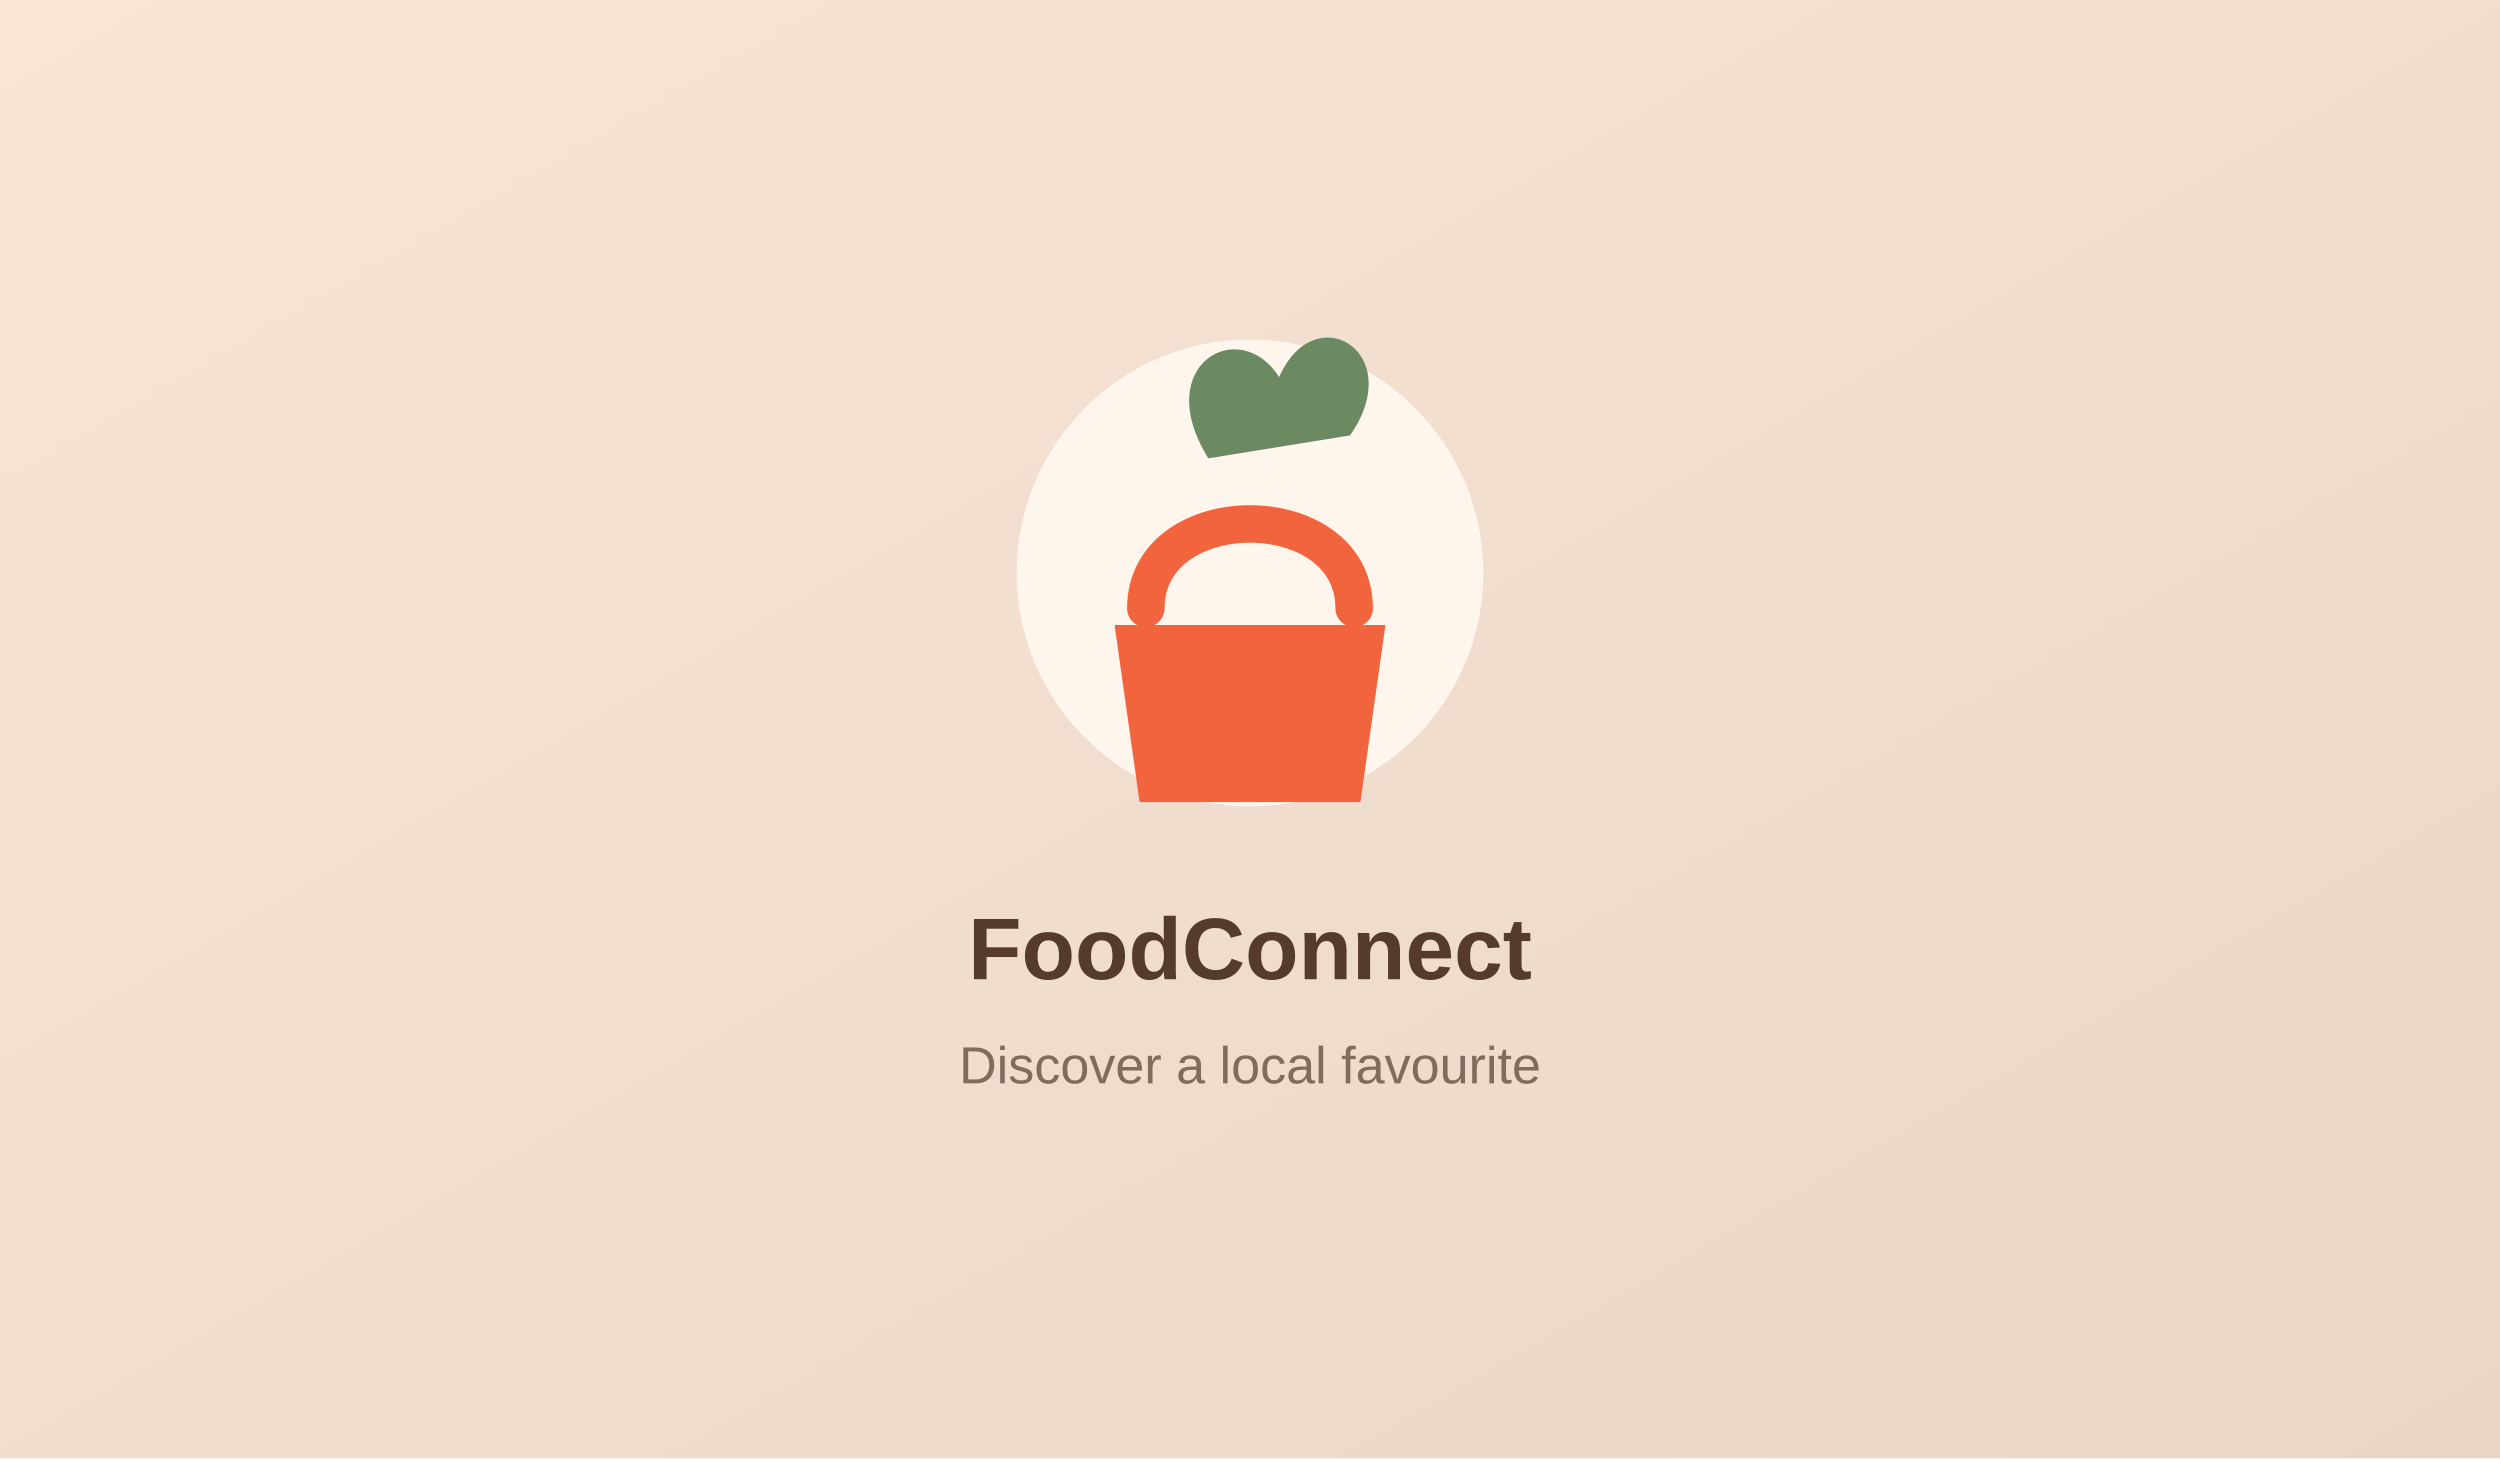
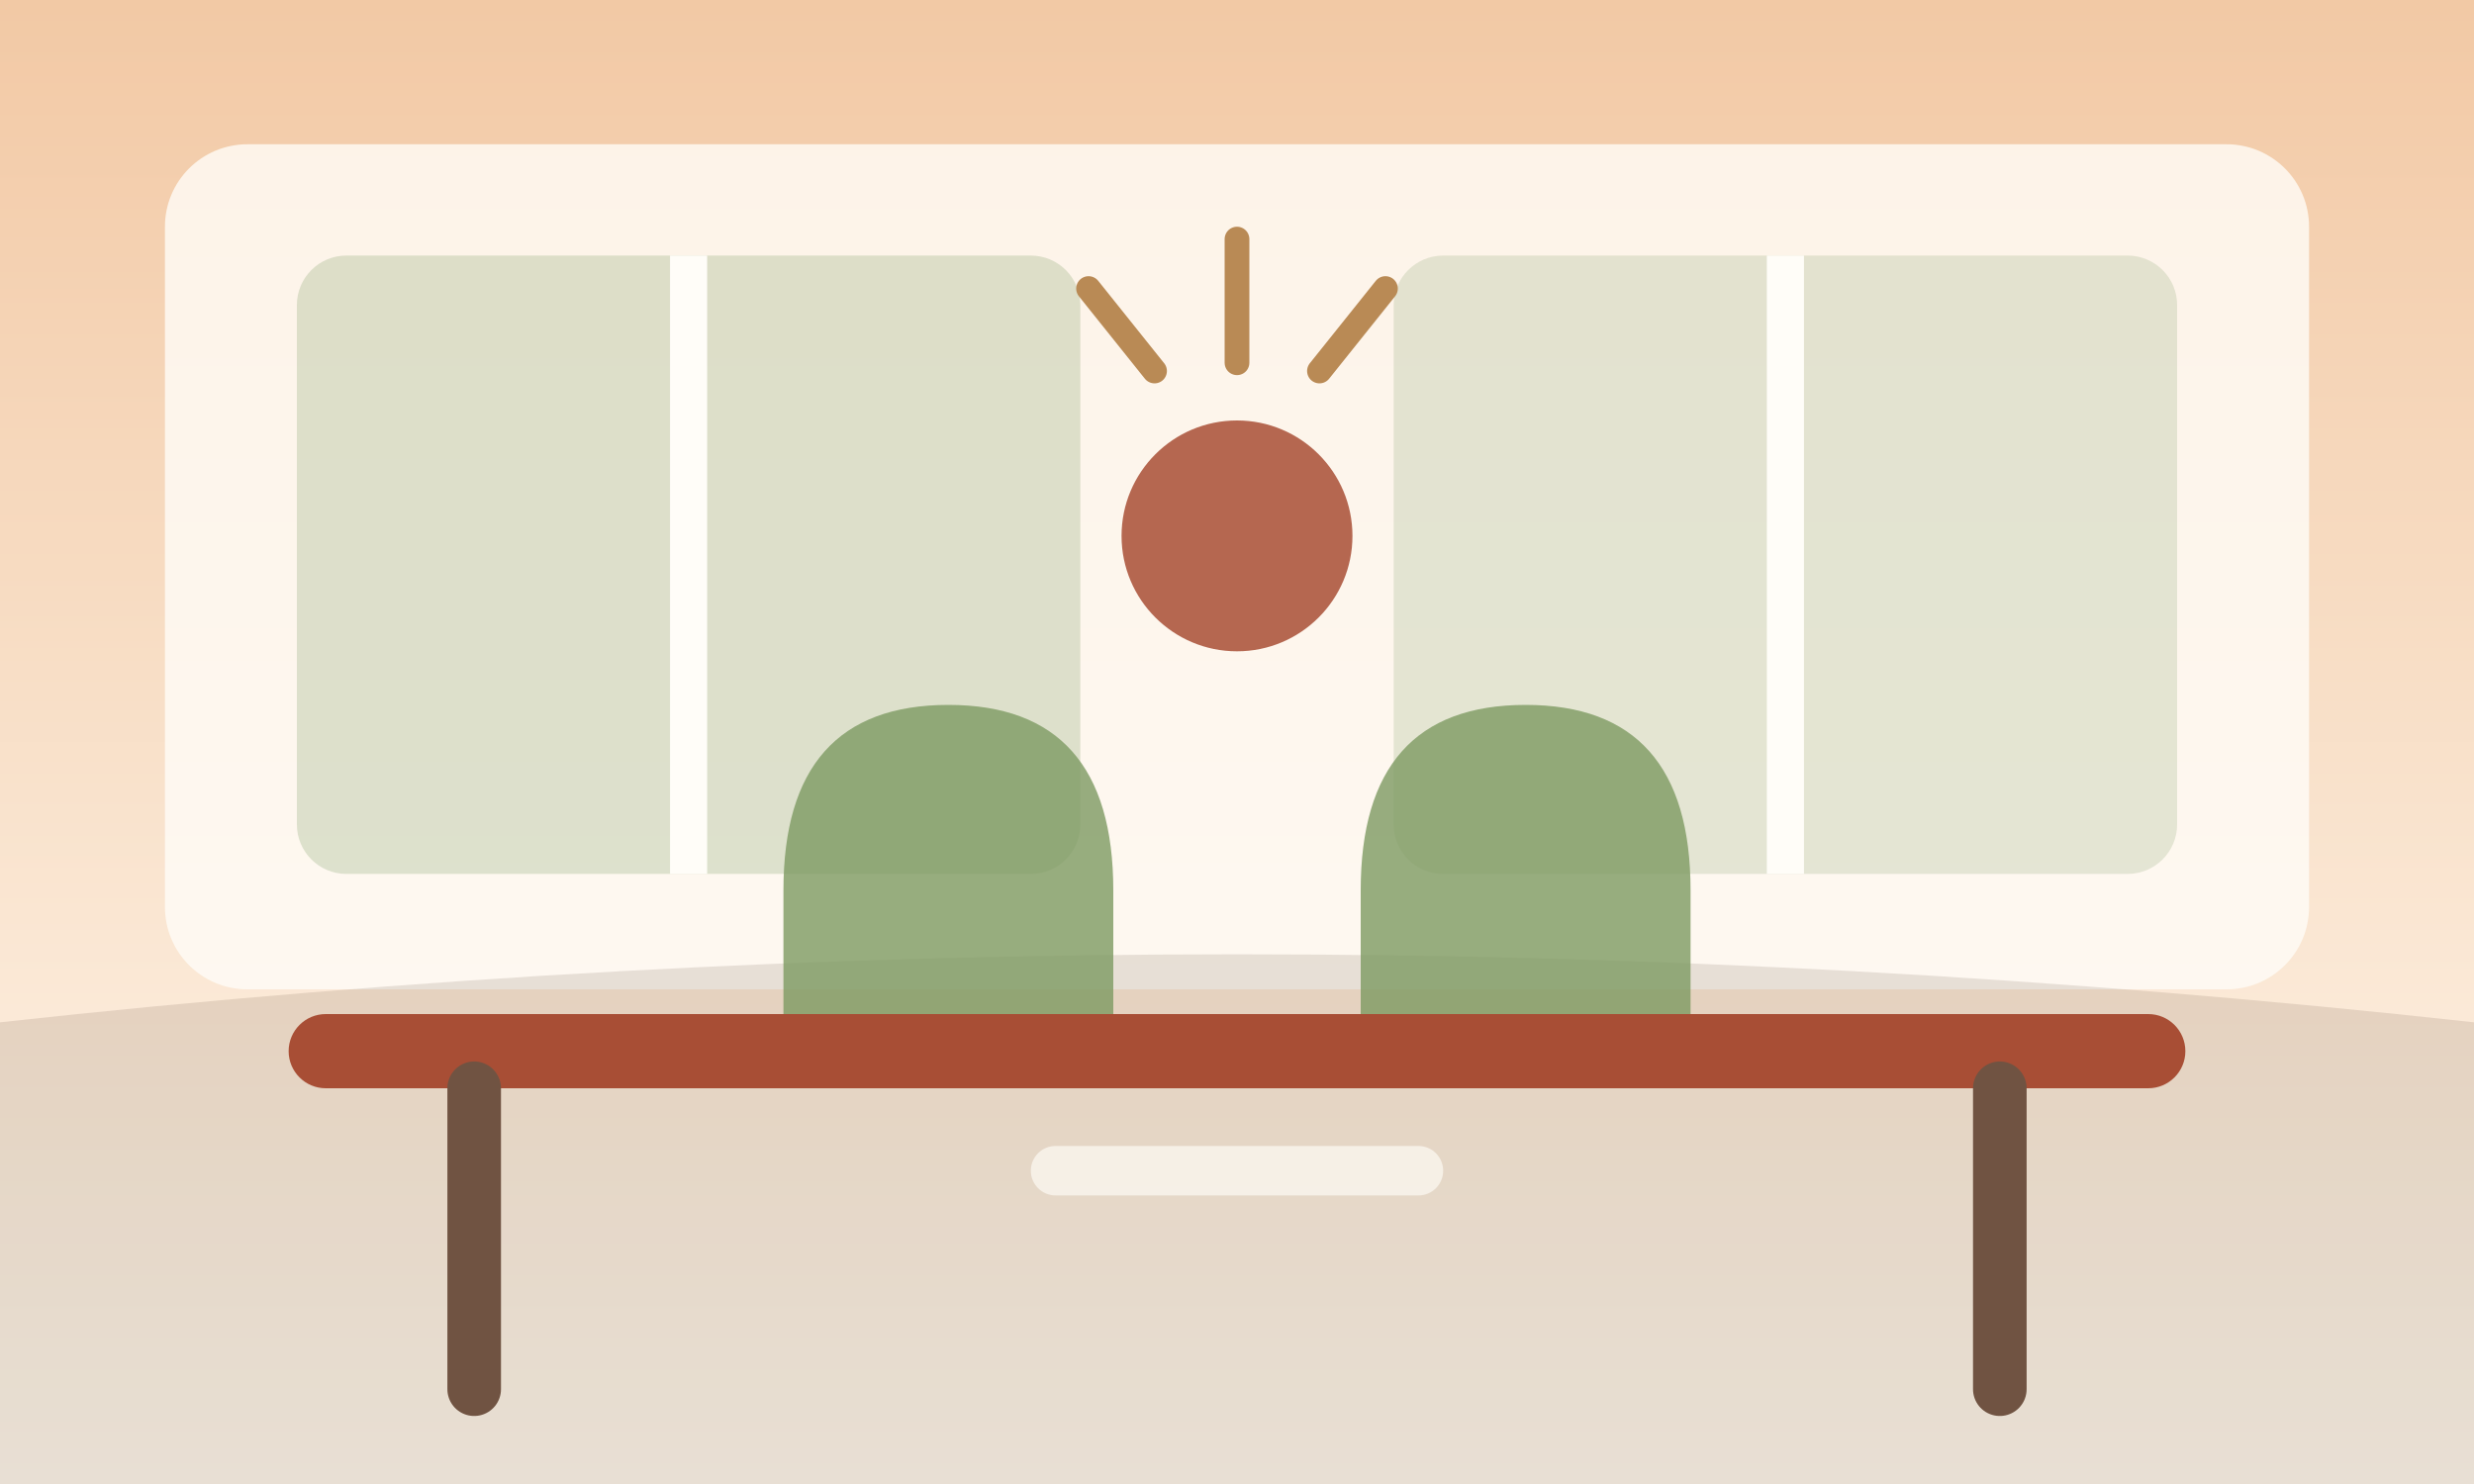
- <svg xmlns="http://www.w3.org/2000/svg" width="1200" height="700" viewBox="0 0 1200 700">
+ <svg xmlns="http://www.w3.org/2000/svg" viewBox="0 0 600 360" role="img" aria-label="Restaurant illustration">
  <defs>
-     <linearGradient id="bg" x1="0" y1="0" x2="1" y2="1">
-       <stop offset="0" stop-color="#f8e5d6" />
-       <stop offset="1" stop-color="#ead6c5" />
+     <linearGradient id="wall" x2="0" y2="1">
+       <stop stop-color="#F2C9A5" />
+       <stop offset="1" stop-color="#FFF8EE" />
    </linearGradient>
  </defs>
-   <rect width="1200" height="700" fill="url(#bg)" />
-   <circle cx="600" cy="275" r="112" fill="#fff8f1" opacity=".9" />
-   <path d="M535 300h130l-12 85H547z" fill="#f2643d" />
-   <path d="M550 292c0-54 100-54 100 0" fill="none" stroke="#f2643d" stroke-width="18" stroke-linecap="round" />
-   <path d="M580 220c-28-45 15-69 34-39 17-39 62-12 34 28" fill="#6c8a62" />
-   <text x="600" y="470" font-family="Arial, sans-serif" font-size="42" text-anchor="middle" fill="#553b2d" font-weight="700">FoodConnect</text>
-   <text x="600" y="520" font-family="Arial, sans-serif" font-size="25" text-anchor="middle" fill="#806b5d">Discover a local favourite</text>
+   <rect width="600" height="360" fill="url(#wall)" />
+   <rect x="40" y="35" width="520" height="205" rx="20" fill="#FFFDF8" opacity=".8" />
+   <rect x="72" y="62" width="190" height="150" rx="12" fill="#7D9A62" opacity=".25" />
+   <rect x="338" y="62" width="190" height="150" rx="12" fill="#7D9A62" opacity=".2" />
+   <path d="M167 62v150 M433 62v150" stroke="#FFFDF8" stroke-width="9" />
+   <path d="M0 248 Q300 215 600 248 V360 H0Z" fill="#6F5748" opacity=".16" />
+   <rect x="70" y="246" width="460" height="18" rx="9" fill="#A84E35" />
+   <path d="M115 264v73 M485 264v73" stroke="#705342" stroke-width="13" stroke-linecap="round" />
+   <path d="M190 246v-30 q0 -45 40 -45 q40 0 40 45v30 M330 246v-30 q0 -45 40 -45 q40 0 40 45v30" fill="#7D9A62" opacity=".8" />
+   <circle cx="300" cy="130" r="28" fill="#A84E35" opacity=".85" />
+   <path d="M300 88v-30 M280 90l-16 -20 M320 90l16 -20" stroke="#B98A55" stroke-width="6" stroke-linecap="round" />
+   <rect x="250" y="278" width="100" height="12" rx="6" fill="#FFFDF8" opacity=".65" />
</svg>
